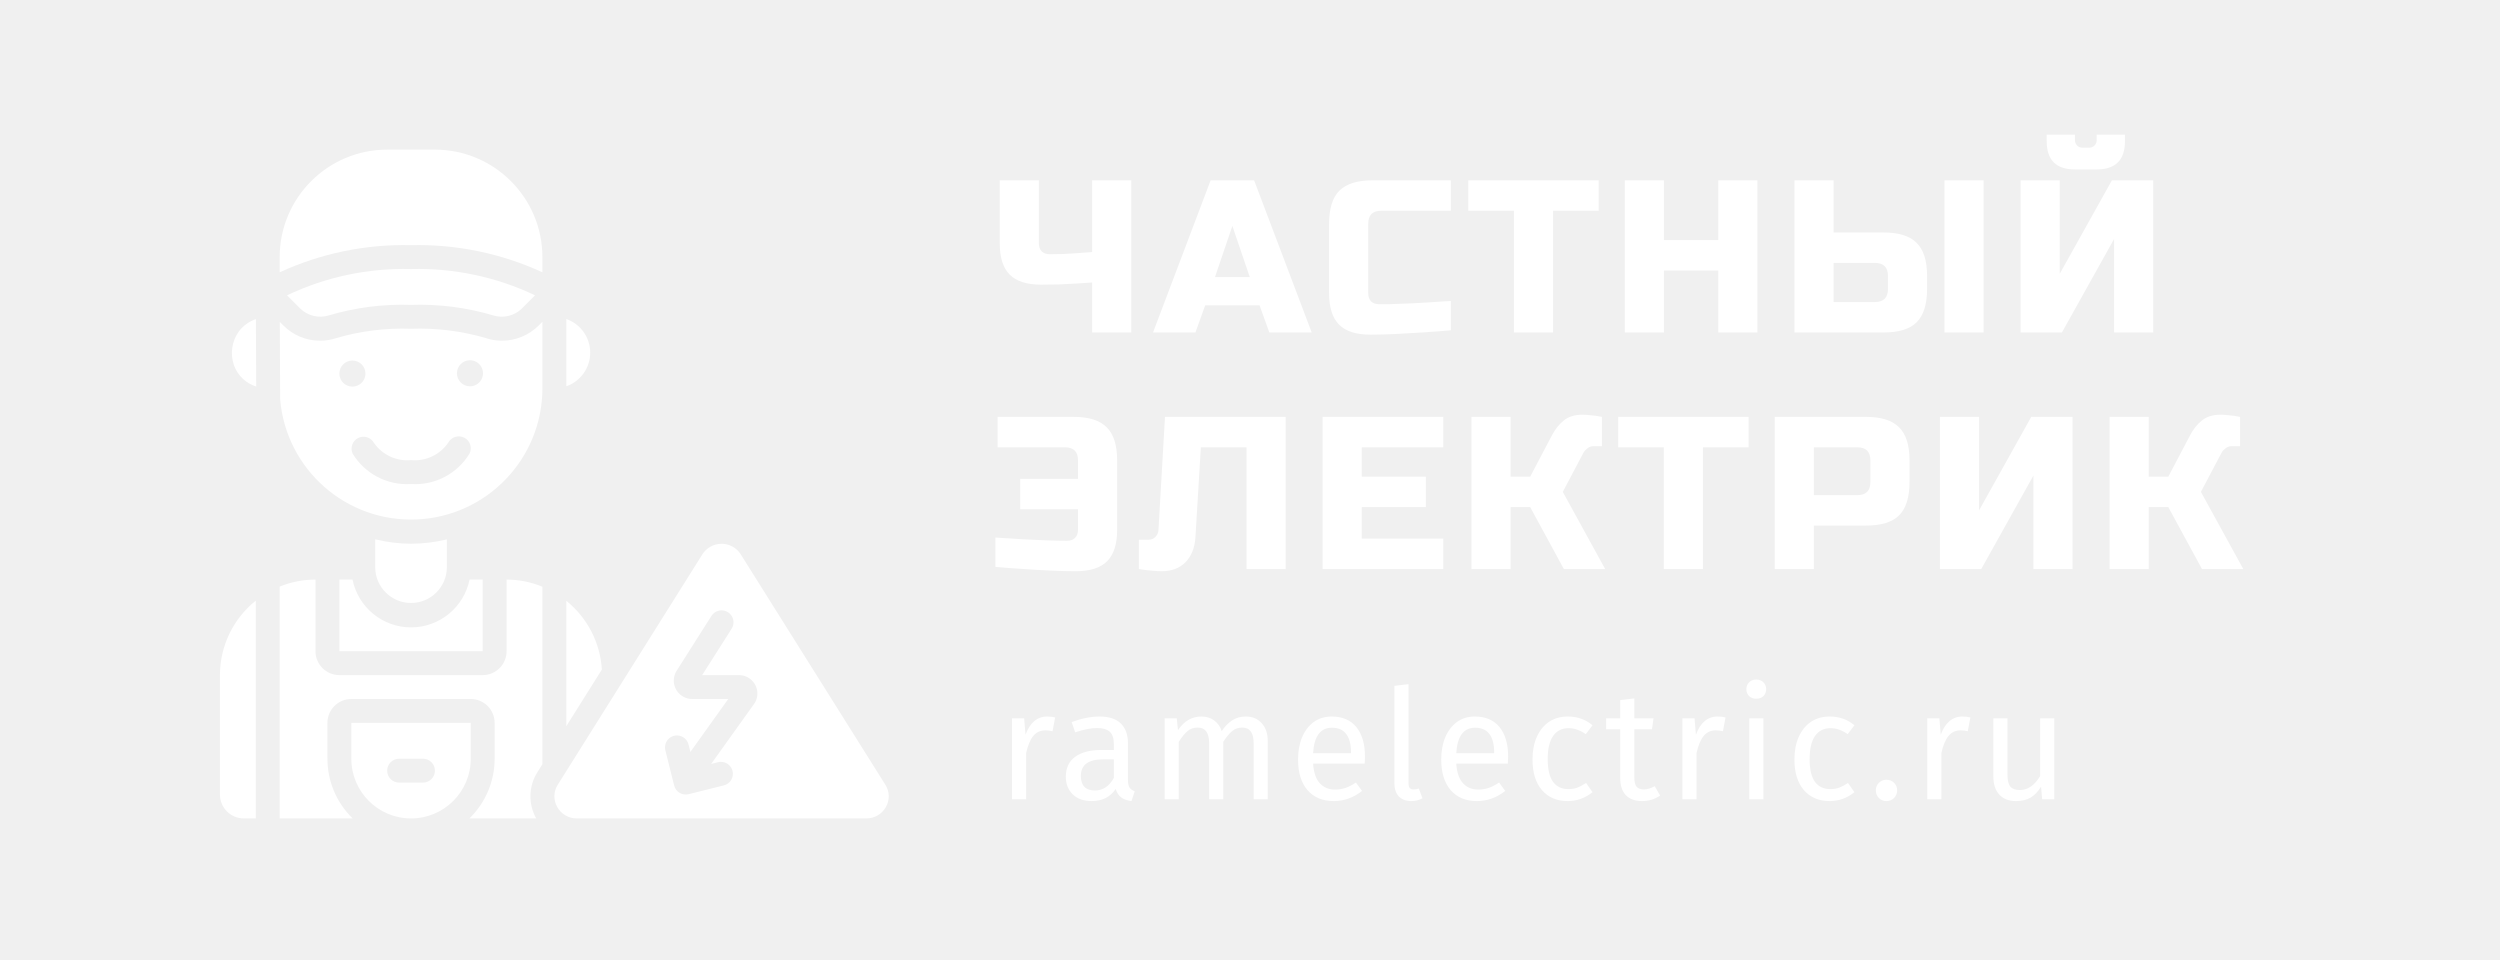
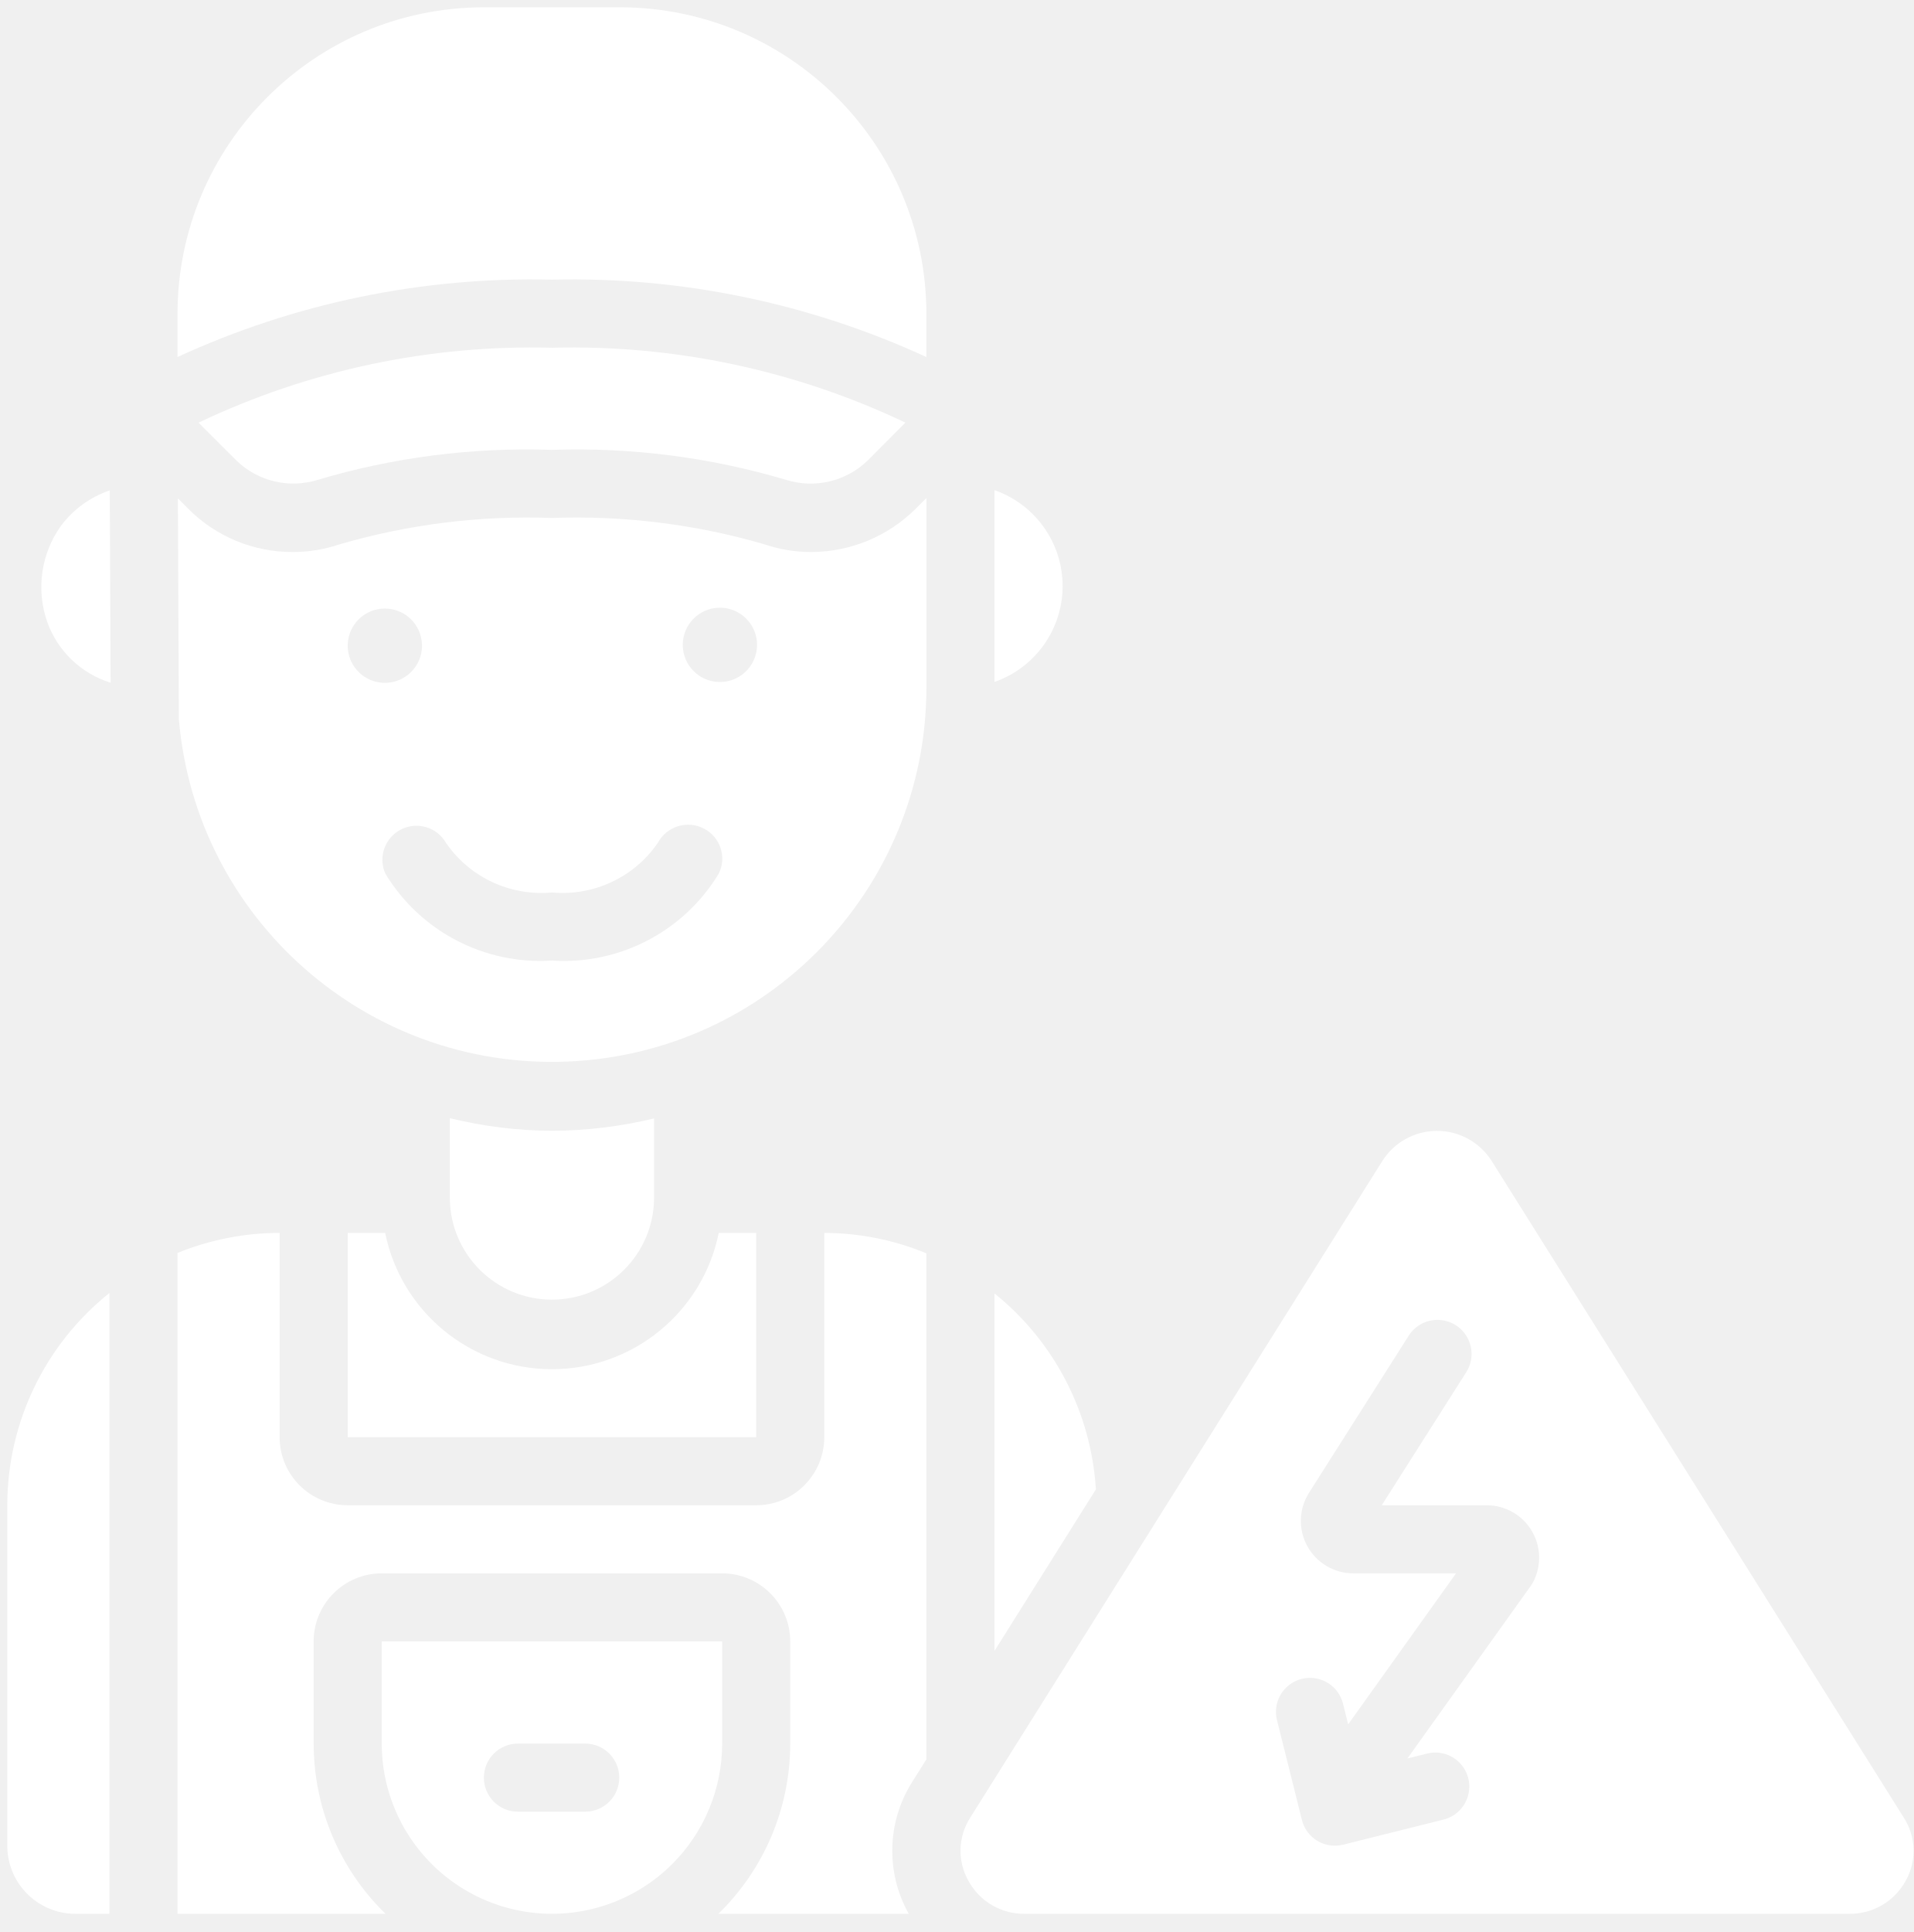
- <svg xmlns="http://www.w3.org/2000/svg" width="391" height="150" viewBox="0 0 391 150" fill="none">
-   <path d="M163.776 112.064c.448 0 .864.048 1.248.144l-.408 2.16a4.55 4.55 0 0 0-1.104-.144c-.784 0-1.416.288-1.896.864-.48.576-.856 1.472-1.128 2.688V125h-2.208v-12.648h1.896l.216 2.568c.336-.944.792-1.656 1.368-2.136a3.054 3.054 0 0 1 2.016-.72zm12.638 9.984c0 .512.088.896.264 1.152.176.24.44.424.792.552l-.504 1.536c-.656-.08-1.184-.264-1.584-.552-.4-.288-.696-.736-.888-1.344-.848 1.264-2.104 1.896-3.768 1.896-1.248 0-2.232-.352-2.952-1.056-.72-.704-1.08-1.624-1.08-2.76 0-1.344.48-2.376 1.44-3.096.976-.72 2.352-1.08 4.128-1.08h1.944v-.936c0-.896-.216-1.536-.648-1.92-.432-.384-1.096-.576-1.992-.576-.928 0-2.064.224-3.408.672l-.552-1.608c1.568-.576 3.024-.864 4.368-.864 1.488 0 2.6.368 3.336 1.104.736.72 1.104 1.752 1.104 3.096v5.784zm-5.184 1.584c1.264 0 2.256-.656 2.976-1.968v-2.904h-1.656c-2.336 0-3.504.864-3.504 2.592 0 .752.184 1.32.552 1.704.368.384.912.576 1.632.576zm23.615-11.568c1.04 0 1.872.352 2.496 1.056.624.688.936 1.624.936 2.808V125h-2.208v-8.76c0-1.632-.592-2.448-1.776-2.448-.624 0-1.152.184-1.584.552-.432.352-.896.912-1.392 1.68V125h-2.208v-8.76c0-1.632-.592-2.448-1.776-2.448-.64 0-1.176.184-1.608.552-.432.368-.888.928-1.368 1.68V125h-2.208v-12.648h1.896l.192 1.848c.944-1.424 2.16-2.136 3.648-2.136.784 0 1.448.2 1.992.6.56.4.96.96 1.2 1.68.496-.736 1.04-1.296 1.632-1.68.608-.4 1.32-.6 2.136-.6zm18.634 6.24c0 .368-.016.744-.048 1.128h-8.064c.096 1.392.448 2.416 1.056 3.072.608.656 1.392.984 2.352.984.608 0 1.168-.088 1.68-.264.512-.176 1.048-.456 1.608-.84l.96 1.32c-1.344 1.056-2.816 1.584-4.416 1.584-1.76 0-3.136-.576-4.128-1.728-.976-1.152-1.464-2.736-1.464-4.752 0-1.312.208-2.472.624-3.48.432-1.024 1.04-1.824 1.824-2.4.8-.576 1.736-.864 2.808-.864 1.68 0 2.968.552 3.864 1.656.896 1.104 1.344 2.632 1.344 4.584zm-2.184-.648c0-1.248-.248-2.2-.744-2.856-.496-.656-1.24-.984-2.232-.984-1.808 0-2.792 1.328-2.952 3.984h5.928v-.144zm9.43 7.632c-.816 0-1.464-.24-1.944-.72-.464-.496-.696-1.184-.696-2.064v-15.24l2.208-.264v15.456c0 .352.056.608.168.768.128.16.336.24.624.24.304 0 .576-.048.816-.144l.576 1.536a3.598 3.598 0 0 1-1.752.432zm15.146-6.984c0 .368-.016.744-.048 1.128h-8.064c.096 1.392.448 2.416 1.056 3.072.608.656 1.392.984 2.352.984.608 0 1.168-.088 1.68-.264.512-.176 1.048-.456 1.608-.84l.96 1.32c-1.344 1.056-2.816 1.584-4.416 1.584-1.76 0-3.136-.576-4.128-1.728-.976-1.152-1.464-2.736-1.464-4.752 0-1.312.208-2.472.624-3.48.432-1.024 1.04-1.824 1.824-2.4.8-.576 1.736-.864 2.808-.864 1.68 0 2.968.552 3.864 1.656.896 1.104 1.344 2.632 1.344 4.584zm-2.184-.648c0-1.248-.248-2.2-.744-2.856-.496-.656-1.24-.984-2.232-.984-1.808 0-2.792 1.328-2.952 3.984h5.928v-.144zm11.518-5.592c.752 0 1.44.112 2.064.336.624.208 1.224.552 1.8 1.032l-1.056 1.392a5.024 5.024 0 0 0-1.32-.696 3.85 3.85 0 0 0-1.392-.24c-1.024 0-1.824.408-2.4 1.224-.56.816-.84 2.024-.84 3.624s.28 2.784.84 3.552c.56.752 1.36 1.128 2.4 1.128.496 0 .952-.072 1.368-.216.416-.16.88-.408 1.392-.744l1.008 1.44c-1.152.928-2.44 1.392-3.864 1.392-1.712 0-3.064-.576-4.056-1.728-.976-1.152-1.464-2.744-1.464-4.776 0-1.344.224-2.52.672-3.528.448-1.008 1.08-1.792 1.896-2.352.832-.56 1.816-.84 2.952-.84zm14.437 12.36c-.832.576-1.776.864-2.832.864-1.072 0-1.912-.304-2.52-.912-.592-.624-.888-1.52-.888-2.688v-7.632h-2.208v-1.704h2.208v-2.856l2.208-.264v3.12h3l-.24 1.704h-2.76v7.536c0 .656.112 1.136.336 1.44.24.288.632.432 1.176.432.496 0 1.056-.168 1.68-.504l.84 1.464zm8.984-12.36c.448 0 .864.048 1.248.144l-.408 2.16a4.55 4.55 0 0 0-1.104-.144c-.784 0-1.416.288-1.896.864-.48.576-.856 1.472-1.128 2.688V125h-2.208v-12.648h1.896l.216 2.568c.336-.944.792-1.656 1.368-2.136a3.054 3.054 0 0 1 2.016-.72zm7.17.288V125h-2.208v-12.648h2.208zm-1.128-6.072c.464 0 .84.144 1.128.432.288.288.432.648.432 1.08 0 .432-.144.792-.432 1.08-.288.272-.664.408-1.128.408-.448 0-.816-.136-1.104-.408a1.465 1.465 0 0 1-.432-1.08c0-.432.144-.792.432-1.08.288-.288.656-.432 1.104-.432zm11.501 5.784c.752 0 1.44.112 2.064.336.624.208 1.224.552 1.8 1.032l-1.056 1.392a5.024 5.024 0 0 0-1.32-.696 3.85 3.85 0 0 0-1.392-.24c-1.024 0-1.824.408-2.4 1.224-.56.816-.84 2.024-.84 3.624s.28 2.784.84 3.552c.56.752 1.36 1.128 2.4 1.128.496 0 .952-.072 1.368-.216.416-.16.88-.408 1.392-.744l1.008 1.44c-1.152.928-2.44 1.392-3.864 1.392-1.712 0-3.064-.576-4.056-1.728-.976-1.152-1.464-2.744-1.464-4.776 0-1.344.224-2.52.672-3.528.448-1.008 1.08-1.792 1.896-2.352.832-.56 1.816-.84 2.952-.84zm8.864 9.888c.48 0 .88.16 1.2.48.32.32.48.712.48 1.176 0 .464-.16.864-.48 1.2-.32.32-.72.48-1.2.48a1.6 1.6 0 0 1-1.176-.48 1.68 1.68 0 0 1-.48-1.2c0-.464.16-.856.48-1.176a1.6 1.6 0 0 1 1.176-.48zm11.885-9.888c.448 0 .864.048 1.248.144l-.408 2.16a4.55 4.55 0 0 0-1.104-.144c-.784 0-1.416.288-1.896.864-.48.576-.856 1.472-1.128 2.688V125h-2.208v-12.648h1.896l.216 2.568c.336-.944.792-1.656 1.368-2.136a3.054 3.054 0 0 1 2.016-.72zM321.288 125h-1.896l-.168-1.968c-.48.784-1.032 1.36-1.656 1.728-.624.352-1.384.528-2.28.528-1.104 0-1.968-.336-2.592-1.008-.624-.672-.936-1.624-.936-2.856v-9.072h2.208v8.832c0 .864.152 1.48.456 1.848.304.352.8.528 1.488.528 1.232 0 2.288-.728 3.168-2.184v-9.024h2.208V125zM162.48 38.06c0 .521.147.94.442 1.258.317.295.737.442 1.258.442.68 0 1.405-.011 2.176-.034.771-.045 1.485-.09 2.142-.136a79.134 79.134 0 0 0 2.312-.17V28.2h6.12V52h-6.12v-7.82c-.816.068-1.677.125-2.584.17-.771.045-1.632.09-2.584.136-.929.023-1.87.034-2.822.034-2.221 0-3.853-.521-4.896-1.564-1.043-1.043-1.564-2.675-1.564-4.896V28.2h6.12v9.86zM186.963 52h-6.63l9.01-23.8h6.8l9.01 23.8h-6.63l-1.53-4.25h-8.5l-1.53 4.25zm3.06-8.67h5.44l-2.72-7.99-2.72 7.99zm24.308 9.01c-2.221 0-3.853-.521-4.896-1.564-1.042-1.043-1.564-2.675-1.564-4.896V35c0-2.38.533-4.103 1.598-5.168 1.088-1.088 2.822-1.632 5.202-1.632h12.24v4.76h-10.88c-1.36 0-2.04.68-2.04 2.04v10.88c0 .521.148.94.442 1.258.318.295.737.442 1.258.442h1.496c.567-.023 1.156-.045 1.768-.068l1.836-.068a44.864 44.864 0 0 0 1.836-.102c1.383-.09 2.811-.181 4.284-.272v4.59c-1.518.136-3.026.25-4.522.34-1.292.09-2.663.17-4.114.238a83.36 83.36 0 0 1-3.944.102zm28.564-.34h-6.12V32.96h-7.14V28.2h20.4v4.76h-7.14V52zm31.964 0h-6.12v-9.69h-8.5V52h-6.12V28.2h6.12v9.35h8.5V28.2h6.12V52zm11.916-15.64h7.82c2.38 0 4.103.544 5.168 1.632 1.088 1.065 1.632 2.788 1.632 5.168v2.04c0 2.38-.544 4.114-1.632 5.202-1.065 1.065-2.788 1.598-5.168 1.598h-13.94V28.2h6.12v8.16zM310.235 52h-6.12V28.2h6.12V52zm-14.96-8.84c0-1.36-.68-2.04-2.04-2.04h-6.46v6.12h6.46c1.36 0 2.04-.68 2.04-2.04v-2.04zM330.643 52V37.38L322.483 52h-6.46V28.2h6.12v14.62l8.16-14.62h6.46V52h-6.12zm-6.12-25.5c-2.946 0-4.42-1.473-4.42-4.42v-1.02h4.42v.85c0 .34.114.623.34.85.227.227.51.34.85.34h1.02c.34 0 .624-.113.85-.34.227-.227.34-.51.34-.85v-.85h4.42v1.02c0 2.947-1.473 4.42-4.42 4.42h-3.4zM168.26 89.34c-1.201 0-2.527-.034-3.978-.102a177.613 177.613 0 0 1-4.114-.238 149.5 149.5 0 0 1-4.488-.34v-4.59c1.473.09 2.901.181 4.284.272 1.179.068 2.403.125 3.672.17 1.269.045 2.357.068 3.264.068.521 0 .929-.147 1.224-.442.317-.317.476-.737.476-1.258v-3.23h-9.044v-4.76h9.044V72c0-1.36-.68-2.04-2.04-2.04h-10.54V65.2h11.9c2.38 0 4.103.544 5.168 1.632 1.088 1.065 1.632 2.788 1.632 5.168v10.88c0 2.221-.521 3.853-1.564 4.896-1.043 1.043-2.675 1.564-4.896 1.564zm18.704-5.27c-.113 1.632-.635 2.924-1.564 3.876-.929.93-2.165 1.394-3.706 1.394-.431 0-.861-.023-1.292-.068a14.738 14.738 0 0 1-1.122-.102 15.684 15.684 0 0 1-1.156-.17v-4.59h1.53c.431 0 .782-.147 1.054-.442.295-.295.453-.657.476-1.088l1.02-17.68h18.87V89h-6.12V69.96h-7.14l-.85 14.11zM225.728 89h-18.87V65.2h18.87v4.76h-12.75v4.59h10.03v4.76h-10.03v4.93h12.75V89zm18.692-12.07L251.05 89h-6.46l-5.27-9.69h-3.06V89h-6.12V65.2h6.12v9.35h3.06l3.4-6.46c.499-.952 1.111-1.723 1.836-2.312.748-.612 1.723-.918 2.924-.918.385 0 .759.023 1.122.068.363.023.691.057.986.102.34.068.657.125.952.17v4.59h-1.36c-.34 0-.646.113-.918.34-.272.204-.476.43-.612.68l-3.23 6.12zM266.343 89h-6.12V69.96h-7.14V65.2h20.4v4.76h-7.14V89zm11.224-23.8h14.28c2.38 0 4.103.544 5.168 1.632 1.088 1.065 1.632 2.788 1.632 5.168v3.4c0 2.38-.544 4.114-1.632 5.202-1.065 1.065-2.788 1.598-5.168 1.598h-8.16V89h-6.12V65.2zm14.96 6.8c0-1.36-.68-2.04-2.04-2.04h-6.8v7.48h6.8c1.36 0 2.04-.68 2.04-2.04V72zm31.619 17h-6.12V74.38L309.866 89h-6.46V65.2h6.12v14.62l8.16-14.62h6.46V89zm20.076-12.07l6.63 12.07h-6.46l-5.27-9.69h-3.06V89h-6.12V65.2h6.12v9.35h3.06l3.4-6.46c.499-.952 1.111-1.723 1.836-2.312.748-.612 1.723-.918 2.924-.918.385 0 .759.023 1.122.068.363.023.691.057.986.102.34.068.657.125.952.17v4.59h-1.36c-.34 0-.646.113-.918.34-.272.204-.476.43-.612.68l-3.23 6.12zM54.947 113.059v5.604a9.34 9.34 0 0 0 18.68 0v-5.604h-18.68zm11.208 9.339h-3.736a1.865 1.865 0 0 1-1.868-1.867 1.867 1.867 0 0 1 1.868-1.868h3.736a1.865 1.865 0 0 1 1.867 1.868 1.866 1.866 0 0 1-1.867 1.867zM88.57 93.965v19.613l5.564-8.863a14.975 14.975 0 0 0-5.565-10.75zm27.27-7.285a3.55 3.55 0 0 0-5.977 0l-22.628 36.051a3.36 3.36 0 0 0-.095 3.463 3.472 3.472 0 0 0 3.086 1.808h45.251a3.479 3.479 0 0 0 3.09-1.806 3.361 3.361 0 0 0-.097-3.463L115.84 86.68zm2.311 23.073a2.074 2.074 0 0 1-.151.252l-6.772 9.474 1.003-.25a1.858 1.858 0 0 1 1.453.173 1.867 1.867 0 0 1-.548 3.448l-5.436 1.36a1.865 1.865 0 0 1-2.262-1.36l-1.358-5.435a1.87 1.87 0 0 1 2.087-2.367 1.87 1.87 0 0 1 1.535 1.463l.274 1.096 5.92-8.284h-5.634a2.875 2.875 0 0 1-2.881-2.955 2.882 2.882 0 0 1 .438-1.451l5.454-8.593a1.872 1.872 0 0 1 2.58-.577 1.868 1.868 0 0 1 .577 2.58l-4.612 7.26h5.755a2.883 2.883 0 0 1 2.879 2.748c.022.491-.082.979-.301 1.418zM34.4 105.587v18.679a3.737 3.737 0 0 0 3.736 3.736h1.868V93.941a14.913 14.913 0 0 0-5.604 11.646zm20.734-14.943h-2.055v11.208h22.415V90.644h-2.055a9.34 9.34 0 0 1-18.305 0zm-3.717-41.312a40.24 40.24 0 0 1 12.87-1.65c4.352-.149 8.699.41 12.872 1.652a4.495 4.495 0 0 0 4.441-1.057l2.08-2.089a42.52 42.52 0 0 0-19.393-4.109 42.52 42.52 0 0 0-19.393 4.11l2.08 2.078a4.483 4.483 0 0 0 4.443 1.065z" fill="#fff" />
-   <path d="M84.833 40.211A16.83 16.83 0 0 0 68.022 23.4H60.55a16.83 16.83 0 0 0-16.81 16.811v2.376a46.46 46.46 0 0 1 20.546-4.244 46.461 46.461 0 0 1 20.547 4.246V40.21zM69.89 88.776v-4.413a24.21 24.21 0 0 1-5.604.677 23.886 23.886 0 0 1-5.603-.69v4.426a5.604 5.604 0 0 0 11.207 0zm18.68-28.362a5.57 5.57 0 0 0 0-10.52v10.52z" fill="#fff" />
-   <path d="M51.21 118.663v-5.604a3.737 3.737 0 0 1 3.737-3.736h18.679a3.738 3.738 0 0 1 3.735 3.736v5.604a13.024 13.024 0 0 1-3.943 9.339h10.447a7.064 7.064 0 0 1 .202-7.255l.766-1.22V91.765a14.72 14.72 0 0 0-5.604-1.12v11.207a3.735 3.735 0 0 1-3.736 3.735H53.08a3.734 3.734 0 0 1-3.736-3.735V90.644c-1.922 0-3.825.374-5.604 1.1v36.258h11.415a13.022 13.022 0 0 1-3.943-9.339zm-13.875-66.8a5.79 5.79 0 0 0-.747 5.252 5.392 5.392 0 0 0 3.481 3.342l-.046-10.552a5.604 5.604 0 0 0-2.688 1.958z" fill="#fff" />
-   <path fill-rule="evenodd" clip-rule="evenodd" d="M84.834 60.758V50.324l-.592.592a8.139 8.139 0 0 1-5.722 2.37 7.879 7.879 0 0 1-2.58-.424 36.91 36.91 0 0 0-11.653-1.444 36.882 36.882 0 0 0-11.652 1.446 7.891 7.891 0 0 1-2.58.422 8.031 8.031 0 0 1-5.723-2.37l-.571-.572.054 12.123a20.547 20.547 0 0 0 41.019-1.71zM73.44 70.932a9.93 9.93 0 0 1-9.153 4.769 9.93 9.93 0 0 1-9.143-4.769 1.868 1.868 0 0 1 3.332-1.68 6.35 6.35 0 0 0 5.811 2.713 6.337 6.337 0 0 0 5.813-2.727 1.88 1.88 0 0 1 2.512-.784 1.855 1.855 0 0 1 .828 2.478zM57.155 58.381a2.038 2.038 0 1 1-4.075 0 2.038 2.038 0 0 1 4.075 0zm16.302 2.037a2.038 2.038 0 1 0 0-4.075 2.038 2.038 0 0 0 0 4.075z" fill="#fff" />
+ <svg xmlns="http://www.w3.org/2000/svg" width="105" height="106" viewBox="0 0 105 106" fill="none">
+   <path d="M20.947 90.059v5.604a9.341 9.341 0 0 0 15.944 6.604 9.341 9.341 0 0 0 2.735-6.604v-5.604H20.947zm11.208 9.34h-3.736a1.868 1.868 0 0 1 0-3.736h3.736a1.868 1.868 0 0 1 0 3.735zM54.57 70.965v19.613l5.564-8.863a14.973 14.973 0 0 0-5.565-10.75zm27.27-7.285a3.55 3.55 0 0 0-5.977 0L53.235 99.73a3.361 3.361 0 0 0-.095 3.464 3.472 3.472 0 0 0 3.086 1.808h45.251a3.479 3.479 0 0 0 3.09-1.806 3.361 3.361 0 0 0-.097-3.463L81.84 63.68zm2.31 23.073a1.986 1.986 0 0 1-.15.252l-6.772 9.474 1.004-.25a1.866 1.866 0 0 1 2.104 2.785 1.866 1.866 0 0 1-1.2.836l-5.436 1.36a1.863 1.863 0 0 1-2.262-1.36l-1.358-5.435a1.867 1.867 0 1 1 3.622-.904l.274 1.096 5.92-8.284h-5.634a2.878 2.878 0 0 1-2.443-4.406l5.454-8.593a1.87 1.87 0 1 1 3.157 2.003l-4.612 7.26h5.755a2.877 2.877 0 0 1 2.578 4.166zM.4 82.587v18.679a3.737 3.737 0 0 0 3.736 3.736h1.868V70.941A14.914 14.914 0 0 0 .4 82.587zm20.734-14.943h-2.055v11.208h22.415V67.644h-2.055a9.34 9.34 0 0 1-18.305 0zm-3.717-41.312a40.24 40.24 0 0 1 12.87-1.65c4.352-.149 8.699.41 12.872 1.652a4.495 4.495 0 0 0 4.441-1.057l2.08-2.089a42.52 42.52 0 0 0-19.393-4.109 42.52 42.52 0 0 0-19.392 4.11l2.079 2.078a4.483 4.483 0 0 0 4.443 1.065z" fill="#fff" />
+   <path d="M50.833 17.211A16.83 16.83 0 0 0 34.022.4H26.55A16.83 16.83 0 0 0 9.74 17.211v2.376a46.46 46.46 0 0 1 20.546-4.244 46.461 46.461 0 0 1 20.547 4.246V17.21zM35.89 65.776v-4.413a24.21 24.21 0 0 1-5.604.678 23.886 23.886 0 0 1-5.603-.692v4.427a5.604 5.604 0 0 0 11.207 0zm18.68-28.362a5.57 5.57 0 0 0 0-10.52v10.52z" fill="#fff" />
+   <path d="M17.21 95.663v-5.604a3.736 3.736 0 0 1 3.737-3.736h18.679a3.736 3.736 0 0 1 3.735 3.736v5.604a13.027 13.027 0 0 1-3.943 9.339h10.447a7.064 7.064 0 0 1 .202-7.255l.766-1.22V68.765a14.72 14.72 0 0 0-5.604-1.12v11.207a3.736 3.736 0 0 1-3.736 3.735H19.08a3.736 3.736 0 0 1-3.736-3.735V67.644a14.84 14.84 0 0 0-5.604 1.1v36.258h11.415a13.022 13.022 0 0 1-3.943-9.34zm-13.875-66.8a5.79 5.79 0 0 0-.747 5.252 5.391 5.391 0 0 0 3.481 3.342l-.046-10.552a5.604 5.604 0 0 0-2.688 1.958z" fill="#fff" />
+   <path fill-rule="evenodd" clip-rule="evenodd" d="M50.834 37.758V27.324l-.592.592a8.139 8.139 0 0 1-5.722 2.37 7.879 7.879 0 0 1-2.58-.424 36.91 36.91 0 0 0-11.653-1.444 36.882 36.882 0 0 0-11.652 1.446 7.891 7.891 0 0 1-2.58.422 8.031 8.031 0 0 1-5.723-2.37l-.571-.572.054 12.123a20.547 20.547 0 0 0 41.019-1.71zM39.44 47.932a9.93 9.93 0 0 1-9.153 4.769 9.93 9.93 0 0 1-9.143-4.769 1.868 1.868 0 0 1 3.332-1.68 6.35 6.35 0 0 0 5.811 2.713 6.337 6.337 0 0 0 5.813-2.727 1.88 1.88 0 0 1 2.512-.784 1.855 1.855 0 0 1 .828 2.478zM23.155 35.381a2.038 2.038 0 1 1-4.075 0 2.038 2.038 0 0 1 4.075 0zm16.302 2.037a2.038 2.038 0 1 0 0-4.075 2.038 2.038 0 0 0 0 4.075z" fill="#fff" />
</svg>
